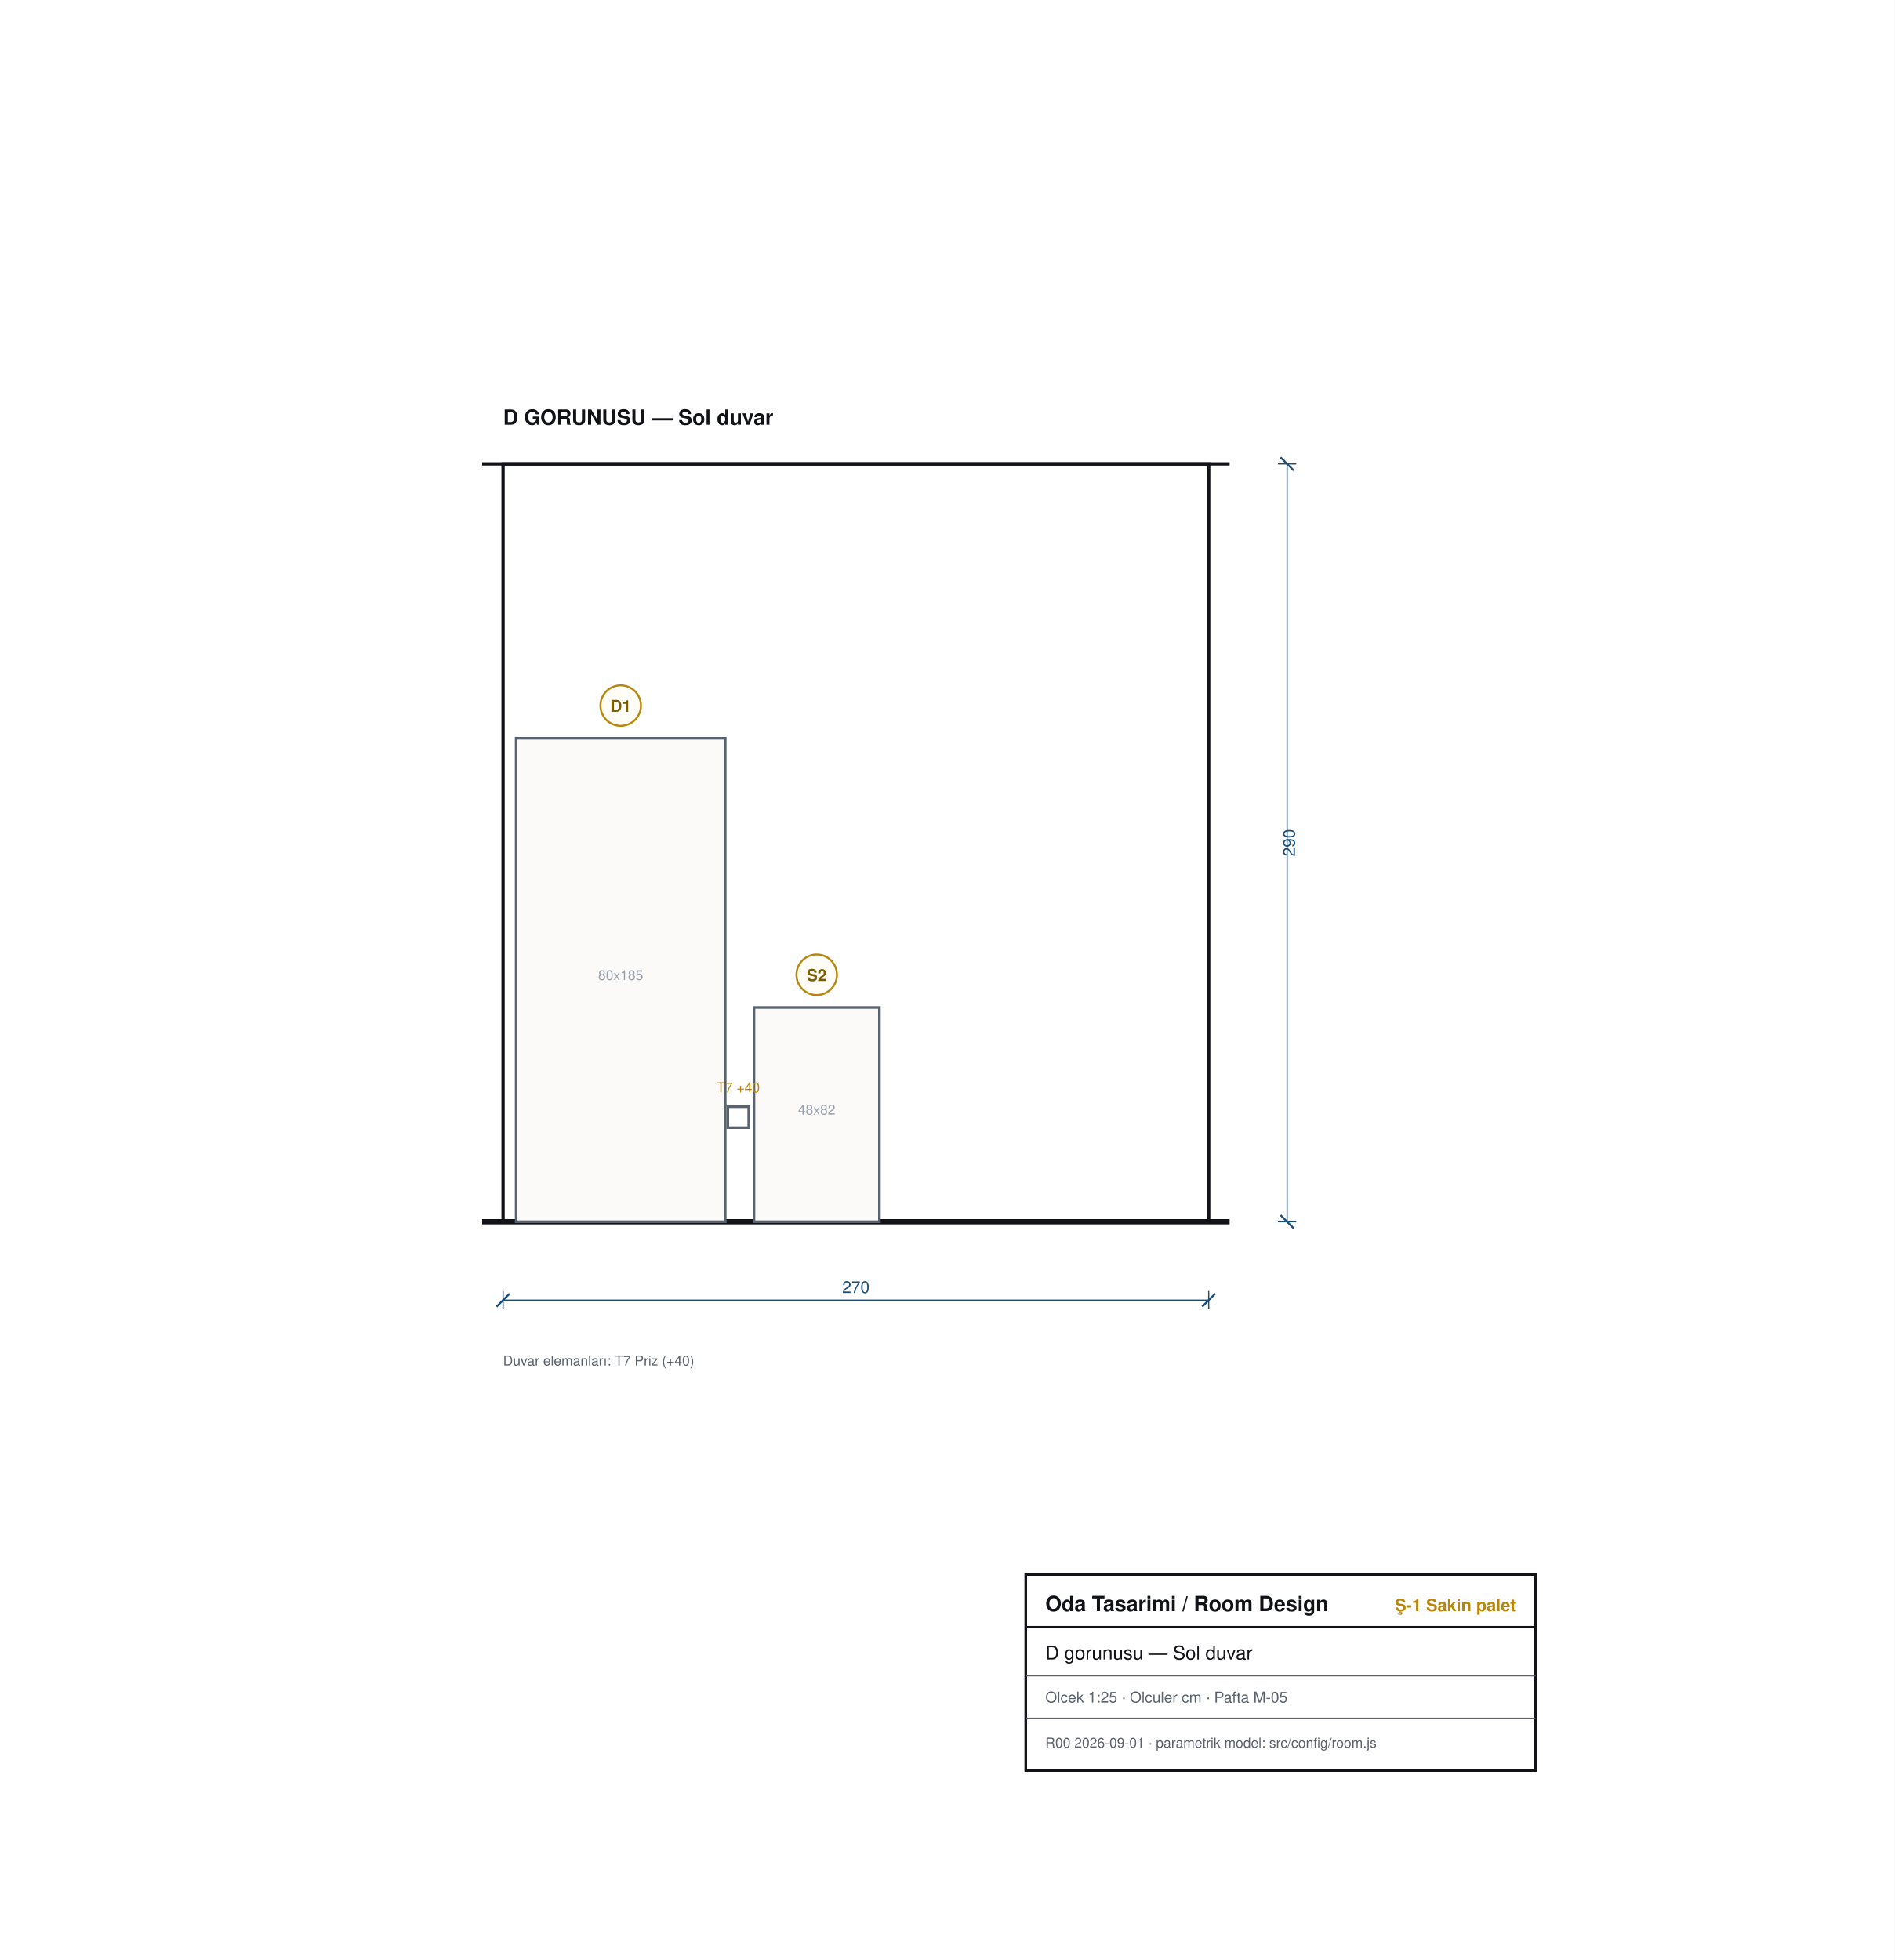
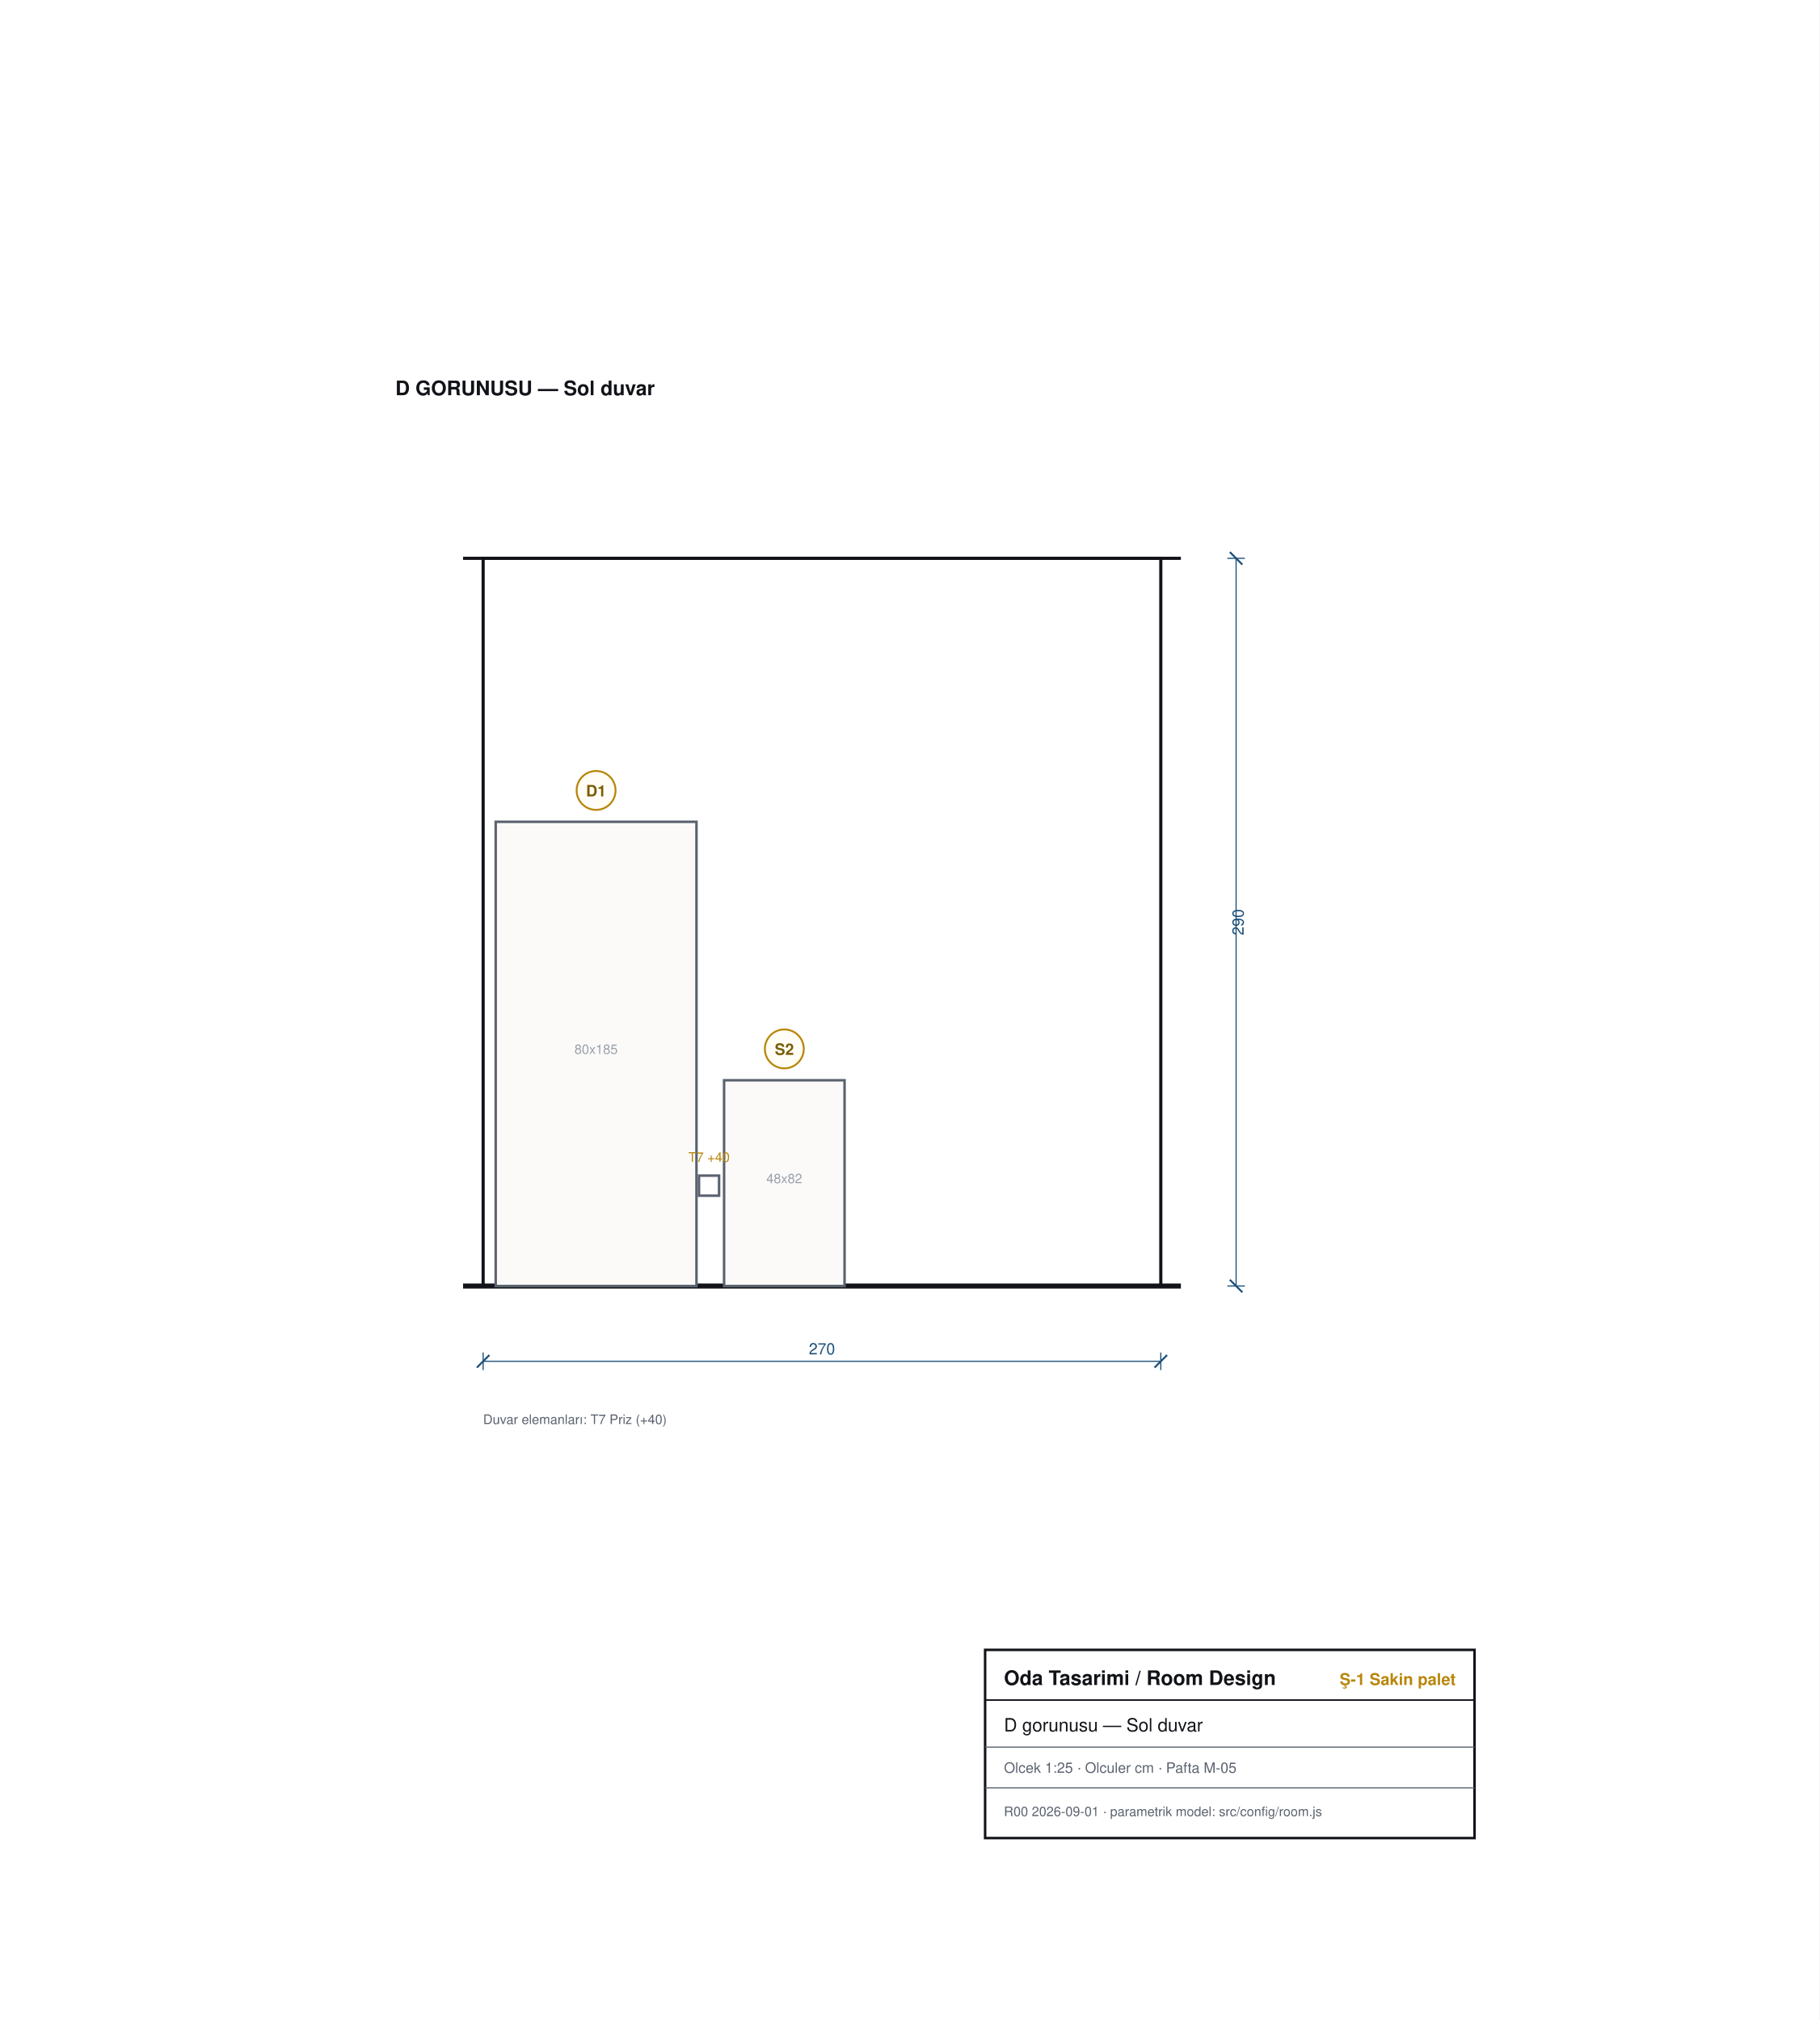
- <svg xmlns="http://www.w3.org/2000/svg" width="290mm" height="300mm" viewBox="0 0 290 300" font-family="Helvetica,Arial,sans-serif">
-   <rect width="290" height="300" fill="#ffffff" />
-   <rect x="77.00" y="71.00" width="108.00" height="116.00" fill="#ffffff" stroke="#111318" stroke-width="0.5" />
-   <line x1="73.80" y1="187.00" x2="188.20" y2="187.00" stroke="#111318" stroke-width="0.8" />
-   <line x1="73.80" y1="71.00" x2="188.20" y2="71.00" stroke="#111318" stroke-width="0.5" />
-   <line x1="198.40" y1="71.00" x2="195.60" y2="71.00" stroke="#1b4f7a" stroke-width="0.18" />
-   <line x1="198.40" y1="187.00" x2="195.60" y2="187.00" stroke="#1b4f7a" stroke-width="0.18" />
-   <line x1="197.00" y1="71.00" x2="197.00" y2="187.00" stroke="#1b4f7a" stroke-width="0.18" />
-   <line x1="196.00" y1="70.00" x2="198.00" y2="72.00" stroke="#1b4f7a" stroke-width="0.3" />
-   <line x1="196.00" y1="186.00" x2="198.00" y2="188.00" stroke="#1b4f7a" stroke-width="0.3" />
-   <text x="198.20" y="129.00" font-size="2.5" fill="#1b4f7a" text-anchor="middle" transform="rotate(-90 198.20 129.00)">290</text>
-   <line x1="77.00" y1="197.60" x2="77.00" y2="200.40" stroke="#1b4f7a" stroke-width="0.18" />
-   <line x1="185.00" y1="197.60" x2="185.00" y2="200.40" stroke="#1b4f7a" stroke-width="0.18" />
-   <line x1="77.00" y1="199.00" x2="185.00" y2="199.00" stroke="#1b4f7a" stroke-width="0.18" />
-   <line x1="76.00" y1="200.00" x2="78.00" y2="198.00" stroke="#1b4f7a" stroke-width="0.3" />
-   <line x1="184.00" y1="200.00" x2="186.00" y2="198.00" stroke="#1b4f7a" stroke-width="0.3" />
-   <text x="131.00" y="197.90" font-size="2.5" fill="#1b4f7a" text-anchor="middle">270</text>
-   <rect x="115.40" y="154.20" width="19.20" height="32.80" fill="#fbfaf8" stroke="#5a626e" stroke-width="0.4" />
-   <circle cx="125.00" cy="149.20" r="3.10" fill="#fffdf5" stroke="#b8860b" stroke-width="0.3" />
-   <text x="125.00" y="150.15" font-size="2.5" fill="#7a5c05" text-anchor="middle" font-weight="700">S2</text>
-   <text x="125.00" y="170.60" font-size="2.1" fill="#98a0ab" text-anchor="middle">48x82</text>
-   <rect x="79.00" y="113.00" width="32.00" height="74.00" fill="#fbfaf8" stroke="#5a626e" stroke-width="0.4" />
-   <circle cx="95.00" cy="108.00" r="3.10" fill="#fffdf5" stroke="#b8860b" stroke-width="0.3" />
-   <text x="95.00" y="108.95" font-size="2.5" fill="#7a5c05" text-anchor="middle" font-weight="700">D1</text>
-   <text x="95.00" y="150.00" font-size="2.1" fill="#98a0ab" text-anchor="middle">80x185</text>
-   <rect x="111.40" y="169.40" width="3.20" height="3.20" fill="#ffffff" stroke="#5a626e" stroke-width="0.4" />
-   <text x="113.00" y="167.20" font-size="2.1" fill="#b8860b" text-anchor="middle">T7  +40</text>
-   <text x="77.00" y="209.00" font-size="2.1" fill="#5a626e" text-anchor="start">Duvar elemanları:  T7 Priz (+40)</text>
-   <text x="77.00" y="65.00" font-size="3.2" fill="#111318" text-anchor="start" font-weight="700">D GORUNUSU — Sol duvar</text>
-   <rect x="157.00" y="241.00" width="78.00" height="30.00" fill="#ffffff" stroke="#111318" stroke-width="0.4" />
-   <line x1="157.00" y1="249.00" x2="235.00" y2="249.00" stroke="#111318" stroke-width="0.25" />
-   <line x1="157.00" y1="256.50" x2="235.00" y2="256.50" stroke="#5a626e" stroke-width="0.18" />
-   <line x1="157.00" y1="263.00" x2="235.00" y2="263.00" stroke="#5a626e" stroke-width="0.18" />
-   <text x="160.00" y="246.60" font-size="3.2" fill="#111318" text-anchor="start" font-weight="700">Oda Tasarimi / Room Design</text>
-   <text x="160.00" y="254.00" font-size="2.9" fill="#111318" text-anchor="start">D gorunusu — Sol duvar</text>
-   <text x="160.00" y="260.60" font-size="2.3" fill="#5a626e" text-anchor="start">Olcek 1:25  ·  Olculer cm  ·  Pafta M-05</text>
-   <text x="232.00" y="246.60" font-size="2.6" fill="#b8860b" text-anchor="end" font-weight="700">Ş-1 Sakin palet</text>
-   <text x="160.00" y="267.50" font-size="2.1" fill="#5a626e" text-anchor="start">R00  2026-09-01  ·  parametrik model: src/config/room.js</text>
+ <svg xmlns="http://www.w3.org/2000/svg" width="290mm" height="322mm" viewBox="0 0 290 322" font-family="Helvetica,Arial,sans-serif">
+   <rect width="290" height="322" fill="#ffffff" />
+   <rect x="77.00" y="89.00" width="108.00" height="116.00" fill="#ffffff" stroke="#111318" stroke-width="0.5" />
+   <line x1="73.80" y1="205.00" x2="188.20" y2="205.00" stroke="#111318" stroke-width="0.8" />
+   <line x1="73.80" y1="89.00" x2="188.20" y2="89.00" stroke="#111318" stroke-width="0.5" />
+   <line x1="198.40" y1="89.00" x2="195.60" y2="89.00" stroke="#1b4f7a" stroke-width="0.18" />
+   <line x1="198.40" y1="205.00" x2="195.60" y2="205.00" stroke="#1b4f7a" stroke-width="0.18" />
+   <line x1="197.00" y1="89.00" x2="197.00" y2="205.00" stroke="#1b4f7a" stroke-width="0.18" />
+   <line x1="196.00" y1="88.00" x2="198.00" y2="90.00" stroke="#1b4f7a" stroke-width="0.3" />
+   <line x1="196.00" y1="204.00" x2="198.00" y2="206.00" stroke="#1b4f7a" stroke-width="0.3" />
+   <text x="198.20" y="147.00" font-size="2.5" fill="#1b4f7a" text-anchor="middle" transform="rotate(-90 198.20 147.00)">290</text>
+   <line x1="77.00" y1="215.60" x2="77.00" y2="218.40" stroke="#1b4f7a" stroke-width="0.18" />
+   <line x1="185.00" y1="215.60" x2="185.00" y2="218.40" stroke="#1b4f7a" stroke-width="0.18" />
+   <line x1="77.00" y1="217.00" x2="185.00" y2="217.00" stroke="#1b4f7a" stroke-width="0.18" />
+   <line x1="76.00" y1="218.00" x2="78.00" y2="216.00" stroke="#1b4f7a" stroke-width="0.3" />
+   <line x1="184.00" y1="218.00" x2="186.00" y2="216.00" stroke="#1b4f7a" stroke-width="0.3" />
+   <text x="131.00" y="215.90" font-size="2.5" fill="#1b4f7a" text-anchor="middle">270</text>
+   <rect x="115.40" y="172.20" width="19.20" height="32.80" fill="#fbfaf8" stroke="#5a626e" stroke-width="0.4" />
+   <circle cx="125.00" cy="167.20" r="3.10" fill="#fffdf5" stroke="#b8860b" stroke-width="0.3" />
+   <text x="125.00" y="168.15" font-size="2.5" fill="#7a5c05" text-anchor="middle" font-weight="700">S2</text>
+   <text x="125.00" y="188.60" font-size="2.1" fill="#98a0ab" text-anchor="middle">48x82</text>
+   <rect x="79.00" y="131.00" width="32.00" height="74.00" fill="#fbfaf8" stroke="#5a626e" stroke-width="0.4" />
+   <circle cx="95.00" cy="126.00" r="3.10" fill="#fffdf5" stroke="#b8860b" stroke-width="0.3" />
+   <text x="95.00" y="126.95" font-size="2.5" fill="#7a5c05" text-anchor="middle" font-weight="700">D1</text>
+   <text x="95.00" y="168.00" font-size="2.1" fill="#98a0ab" text-anchor="middle">80x185</text>
+   <rect x="111.40" y="187.40" width="3.20" height="3.20" fill="#ffffff" stroke="#5a626e" stroke-width="0.4" />
+   <text x="113.00" y="185.20" font-size="2.1" fill="#b8860b" text-anchor="middle">T7  +40</text>
+   <text x="77.00" y="227.00" font-size="2.1" fill="#5a626e" text-anchor="start">Duvar elemanları:  T7 Priz (+40)</text>
+   <text x="63.00" y="63.00" font-size="3.2" fill="#111318" text-anchor="start" font-weight="700">D GORUNUSU — Sol duvar</text>
+   <rect x="157.00" y="263.00" width="78.00" height="30.00" fill="#ffffff" stroke="#111318" stroke-width="0.4" />
+   <line x1="157.00" y1="271.00" x2="235.00" y2="271.00" stroke="#111318" stroke-width="0.25" />
+   <line x1="157.00" y1="278.50" x2="235.00" y2="278.50" stroke="#5a626e" stroke-width="0.18" />
+   <line x1="157.00" y1="285.00" x2="235.00" y2="285.00" stroke="#5a626e" stroke-width="0.18" />
+   <text x="160.00" y="268.60" font-size="3.2" fill="#111318" text-anchor="start" font-weight="700">Oda Tasarimi / Room Design</text>
+   <text x="160.00" y="276.00" font-size="2.9" fill="#111318" text-anchor="start">D gorunusu — Sol duvar</text>
+   <text x="160.00" y="282.60" font-size="2.3" fill="#5a626e" text-anchor="start">Olcek 1:25  ·  Olculer cm  ·  Pafta M-05</text>
+   <text x="232.00" y="268.60" font-size="2.6" fill="#b8860b" text-anchor="end" font-weight="700">Ş-1 Sakin palet</text>
+   <text x="160.00" y="289.50" font-size="2.1" fill="#5a626e" text-anchor="start">R00  2026-09-01  ·  parametrik model: src/config/room.js</text>
</svg>
